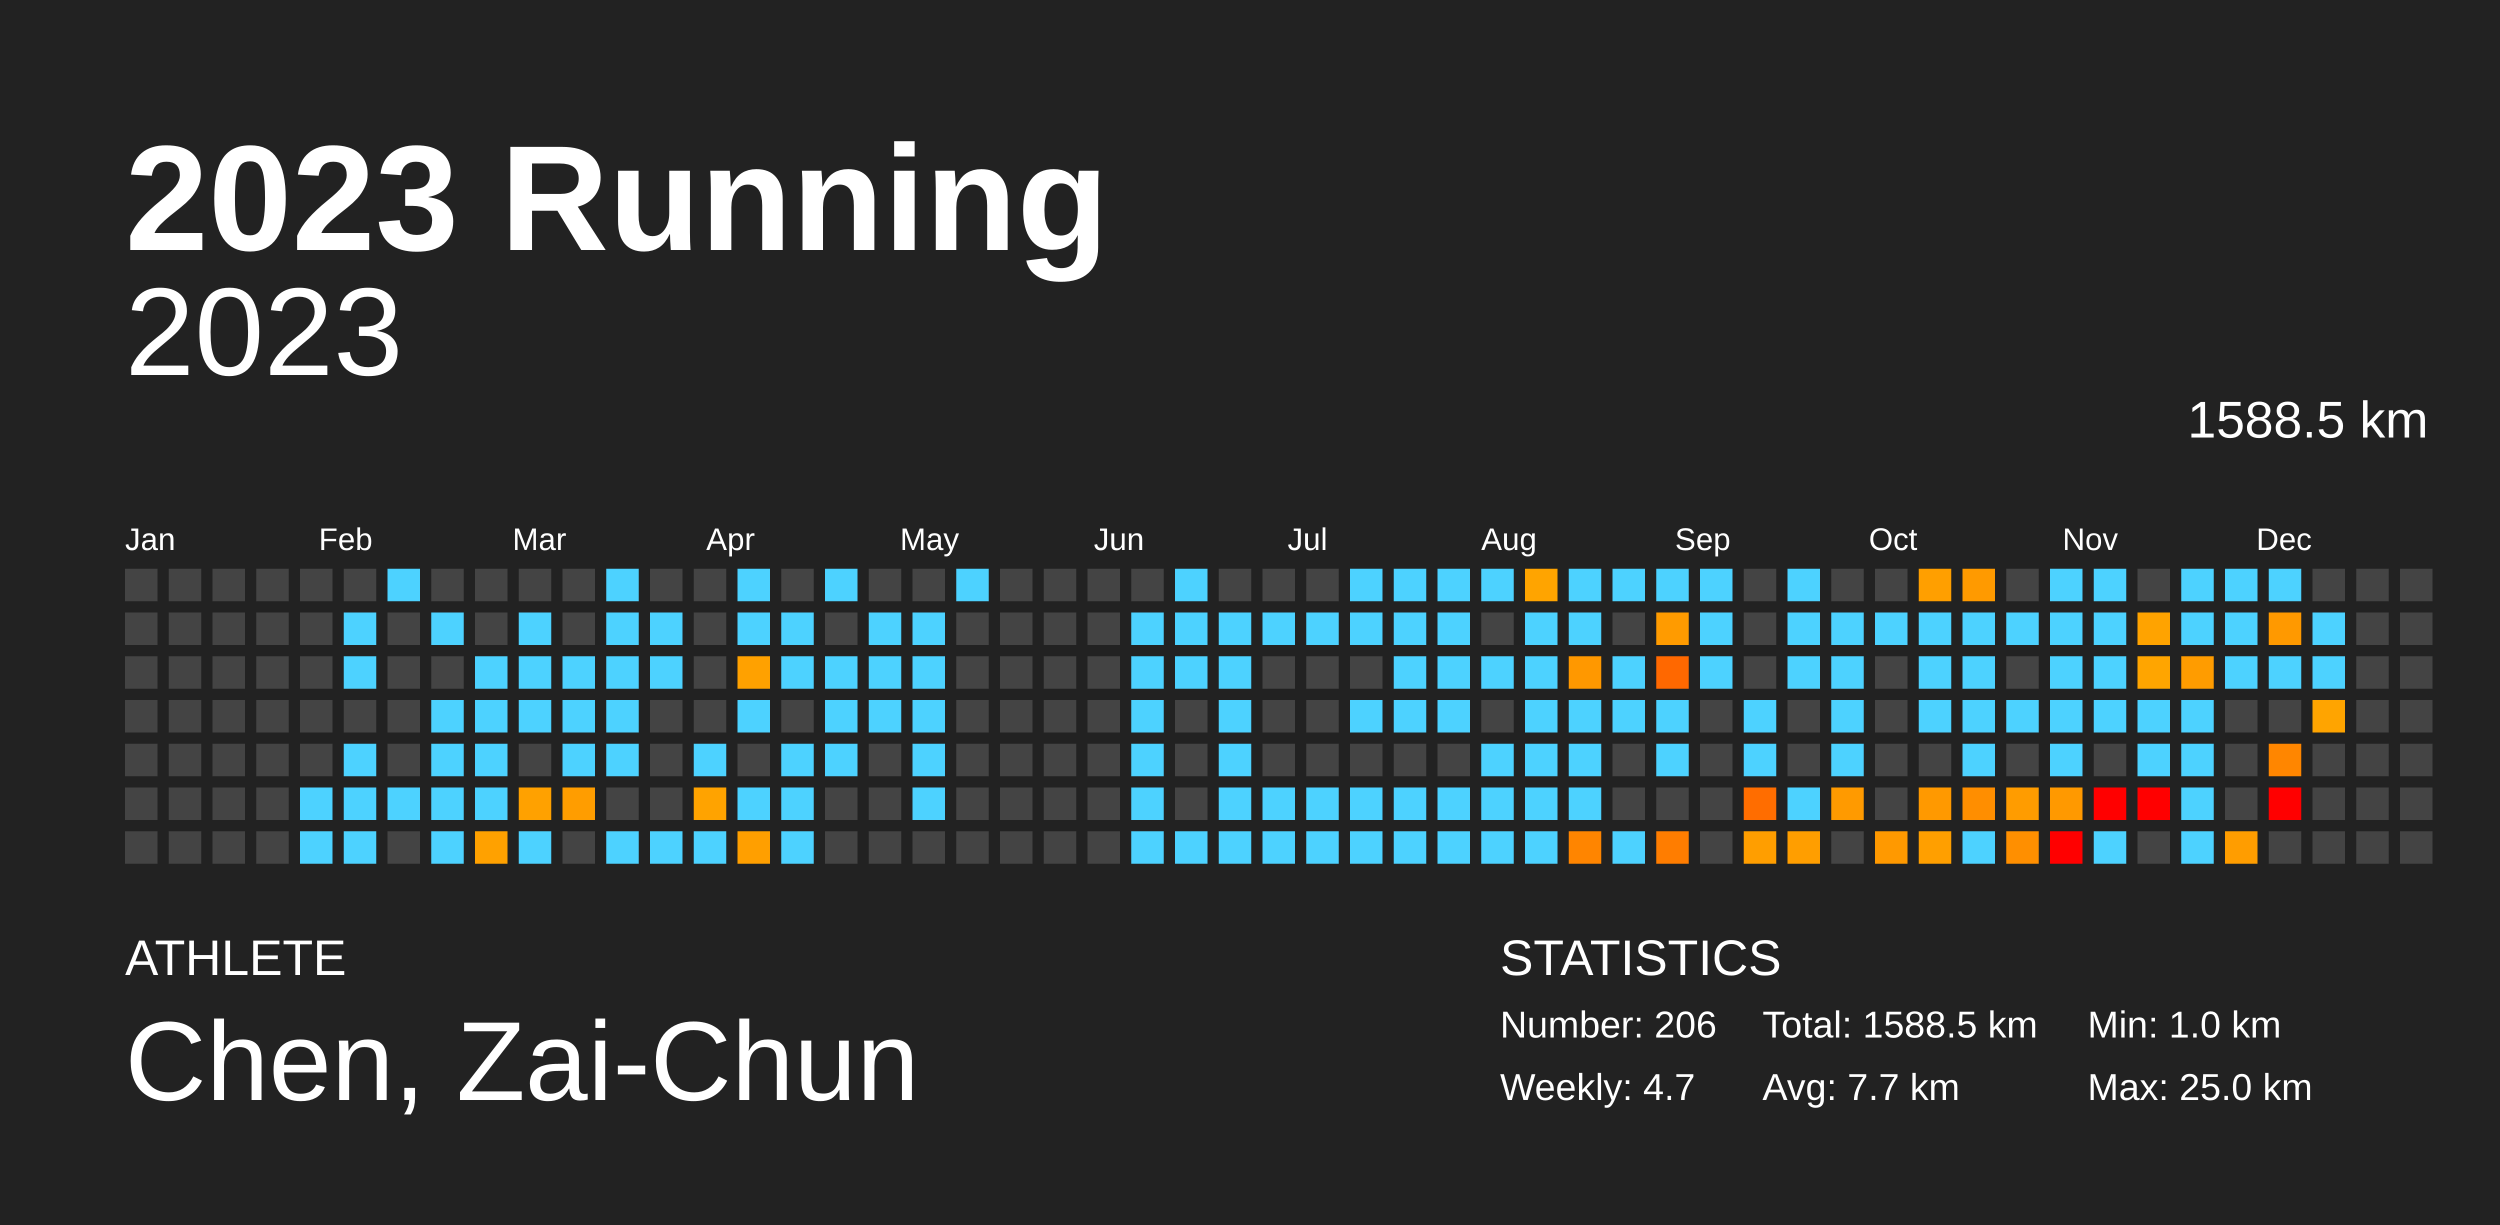
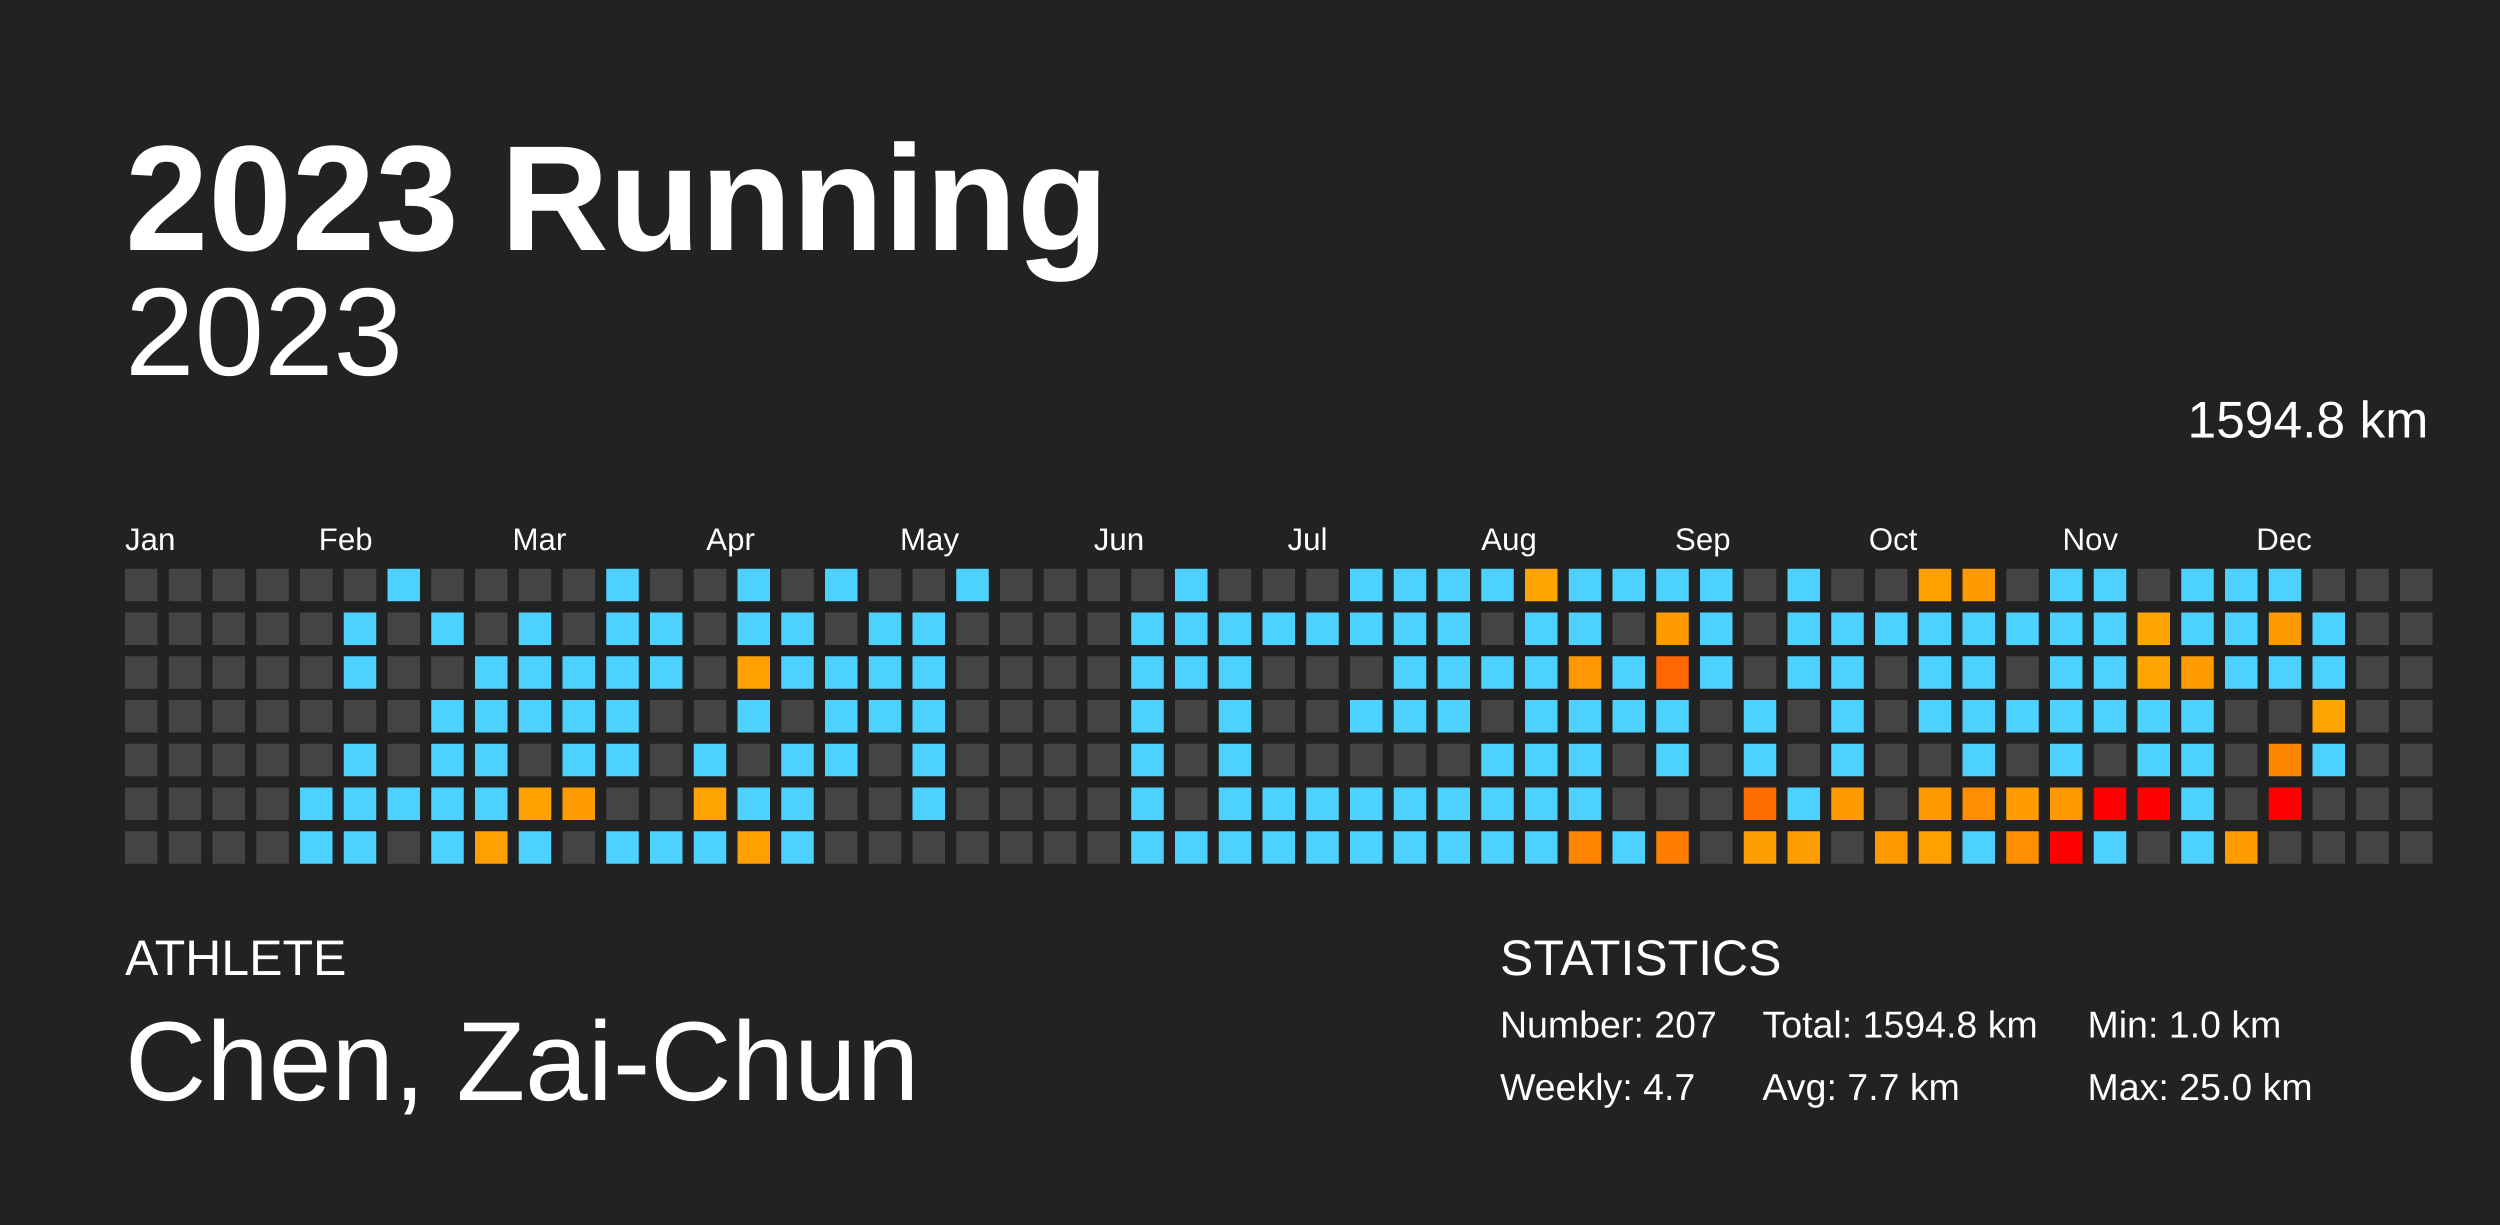
<svg xmlns="http://www.w3.org/2000/svg" baseProfile="full" height="98mm" version="1.1" viewBox="0,0,200,98" width="200mm">
  <defs />
  <rect fill="#222222" height="98" width="200" x="0" y="0" />
  <text fill="#FFFFFF" style="font-size:12px; font-family:Arial; font-weight:bold;" x="10" y="20">2023 Running</text>
  <text fill="#FFFFFF" style="font-size:4px; font-family:Arial" x="10" y="78">ATHLETE</text>
  <text fill="#FFFFFF" style="font-size:9px; font-family:Arial" x="10" y="88">Chen, Zai-Chun</text>
  <text fill="#FFFFFF" style="font-size:4px; font-family:Arial" x="120" y="78">STATISTICS</text>
-   <text fill="#FFFFFF" style="font-size:3px; font-family:Arial" x="120" y="83">Number: 206</text>
+   <text fill="#FFFFFF" style="font-size:3px; font-family:Arial" x="120" y="83">Number: 207</text>
  <text fill="#FFFFFF" style="font-size:3px; font-family:Arial" x="120" y="88">Weekly: 4.7</text>
-   <text fill="#FFFFFF" style="font-size:3px; font-family:Arial" x="141" y="83">Total: 1588.5 km</text>
+   <text fill="#FFFFFF" style="font-size:3px; font-family:Arial" x="141" y="83">Total: 1594.8 km</text>
  <text fill="#FFFFFF" style="font-size:3px; font-family:Arial" x="141" y="88">Avg: 7.7 km</text>
  <text fill="#FFFFFF" style="font-size:3px; font-family:Arial" x="167" y="83">Min: 1.0 km</text>
  <text fill="#FFFFFF" style="font-size:3px; font-family:Arial" x="167" y="88">Max: 25.0 km</text>
  <text alignment-baseline="hanging" fill="#FFFFFF" style="font-size:10.0px; font-family:Arial;" x="10" y="30">2023</text>
-   <text alignment-baseline="hanging" fill="#FFFFFF" style="font-size:4.125px; font-family:Arial;" x="175" y="35">1588.5 km</text>
+   <text alignment-baseline="hanging" fill="#FFFFFF" style="font-size:4.125px; font-family:Arial;" x="175" y="35">1594.8 km</text>
  <text fill="#FFFFFF" style="font-size:2.5px; font-family:Arial" x="10.0" y="44">Jan</text>
  <text fill="#FFFFFF" style="font-size:2.5px; font-family:Arial" x="25.5" y="44">Feb</text>
  <text fill="#FFFFFF" style="font-size:2.5px; font-family:Arial" x="41.0" y="44">Mar</text>
  <text fill="#FFFFFF" style="font-size:2.5px; font-family:Arial" x="56.5" y="44">Apr</text>
  <text fill="#FFFFFF" style="font-size:2.5px; font-family:Arial" x="72.0" y="44">May</text>
  <text fill="#FFFFFF" style="font-size:2.5px; font-family:Arial" x="87.5" y="44">Jun</text>
  <text fill="#FFFFFF" style="font-size:2.5px; font-family:Arial" x="103.0" y="44">Jul</text>
  <text fill="#FFFFFF" style="font-size:2.5px; font-family:Arial" x="118.5" y="44">Aug</text>
  <text fill="#FFFFFF" style="font-size:2.5px; font-family:Arial" x="134.0" y="44">Sep</text>
  <text fill="#FFFFFF" style="font-size:2.5px; font-family:Arial" x="149.5" y="44">Oct</text>
  <text fill="#FFFFFF" style="font-size:2.5px; font-family:Arial" x="165.0" y="44">Nov</text>
  <text fill="#FFFFFF" style="font-size:2.5px; font-family:Arial" x="180.5" y="44">Dec</text>
  <rect fill="#444444" height="2.6" width="2.6" x="10.0" y="45.5" />
  <rect fill="#444444" height="2.6" width="2.6" x="10.0" y="49.0" />
  <rect fill="#444444" height="2.6" width="2.6" x="10.0" y="52.5" />
  <rect fill="#444444" height="2.6" width="2.6" x="10.0" y="56.0" />
  <rect fill="#444444" height="2.6" width="2.6" x="10.0" y="59.5" />
  <rect fill="#444444" height="2.6" width="2.6" x="10.0" y="63.0" />
  <rect fill="#444444" height="2.6" width="2.6" x="10.0" y="66.5" />
  <rect fill="#444444" height="2.6" width="2.6" x="13.5" y="45.5" />
  <rect fill="#444444" height="2.6" width="2.6" x="13.5" y="49.0" />
  <rect fill="#444444" height="2.6" width="2.6" x="13.5" y="52.5" />
  <rect fill="#444444" height="2.6" width="2.6" x="13.5" y="56.0" />
  <rect fill="#444444" height="2.6" width="2.6" x="13.5" y="59.5" />
  <rect fill="#444444" height="2.6" width="2.6" x="13.5" y="63.0" />
  <rect fill="#444444" height="2.6" width="2.6" x="13.5" y="66.5" />
  <rect fill="#444444" height="2.6" width="2.6" x="17.0" y="45.5" />
  <rect fill="#444444" height="2.6" width="2.6" x="17.0" y="49.0" />
  <rect fill="#444444" height="2.6" width="2.6" x="17.0" y="52.5" />
  <rect fill="#444444" height="2.6" width="2.6" x="17.0" y="56.0" />
  <rect fill="#444444" height="2.6" width="2.6" x="17.0" y="59.5" />
  <rect fill="#444444" height="2.6" width="2.6" x="17.0" y="63.0" />
  <rect fill="#444444" height="2.6" width="2.6" x="17.0" y="66.5" />
  <rect fill="#444444" height="2.6" width="2.6" x="20.5" y="45.5" />
  <rect fill="#444444" height="2.6" width="2.6" x="20.5" y="49.0" />
  <rect fill="#444444" height="2.6" width="2.6" x="20.5" y="52.5" />
  <rect fill="#444444" height="2.6" width="2.6" x="20.5" y="56.0" />
  <rect fill="#444444" height="2.6" width="2.6" x="20.5" y="59.5" />
  <rect fill="#444444" height="2.6" width="2.6" x="20.5" y="63.0" />
  <rect fill="#444444" height="2.6" width="2.6" x="20.5" y="66.5" />
  <rect fill="#444444" height="2.6" width="2.6" x="24.0" y="45.5" />
  <rect fill="#444444" height="2.6" width="2.6" x="24.0" y="49.0" />
  <rect fill="#444444" height="2.6" width="2.6" x="24.0" y="52.5" />
  <rect fill="#444444" height="2.6" width="2.6" x="24.0" y="56.0" />
  <rect fill="#444444" height="2.6" width="2.6" x="24.0" y="59.5" />
  <rect fill="#4dd2ff" height="2.6" width="2.6" x="24.0" y="63.0" />
  <rect fill="#4dd2ff" height="2.6" width="2.6" x="24.0" y="66.5" />
  <rect fill="#444444" height="2.6" width="2.6" x="27.5" y="45.5" />
  <rect fill="#4dd2ff" height="2.6" width="2.6" x="27.5" y="49.0" />
  <rect fill="#4dd2ff" height="2.6" width="2.6" x="27.5" y="52.5" />
  <rect fill="#444444" height="2.6" width="2.6" x="27.5" y="56.0" />
  <rect fill="#4dd2ff" height="2.6" width="2.6" x="27.5" y="59.5" />
  <rect fill="#4dd2ff" height="2.6" width="2.6" x="27.5" y="63.0" />
  <rect fill="#4dd2ff" height="2.6" width="2.6" x="27.5" y="66.5" />
  <rect fill="#4dd2ff" height="2.6" width="2.6" x="31.0" y="45.5" />
  <rect fill="#444444" height="2.6" width="2.6" x="31.0" y="49.0" />
  <rect fill="#444444" height="2.6" width="2.6" x="31.0" y="52.5" />
  <rect fill="#444444" height="2.6" width="2.6" x="31.0" y="56.0" />
  <rect fill="#444444" height="2.6" width="2.6" x="31.0" y="59.5" />
  <rect fill="#4dd2ff" height="2.6" width="2.6" x="31.0" y="63.0" />
  <rect fill="#444444" height="2.6" width="2.6" x="31.0" y="66.5" />
  <rect fill="#444444" height="2.6" width="2.6" x="34.5" y="45.5" />
  <rect fill="#4dd2ff" height="2.6" width="2.6" x="34.5" y="49.0" />
  <rect fill="#444444" height="2.6" width="2.6" x="34.5" y="52.5" />
  <rect fill="#4dd2ff" height="2.6" width="2.6" x="34.5" y="56.0" />
  <rect fill="#4dd2ff" height="2.6" width="2.6" x="34.5" y="59.5" />
  <rect fill="#4dd2ff" height="2.6" width="2.6" x="34.5" y="63.0" />
  <rect fill="#4dd2ff" height="2.6" width="2.6" x="34.5" y="66.5" />
  <rect fill="#444444" height="2.6" width="2.6" x="38.0" y="45.5" />
  <rect fill="#444444" height="2.6" width="2.6" x="38.0" y="49.0" />
  <rect fill="#4dd2ff" height="2.6" width="2.6" x="38.0" y="52.5" />
  <rect fill="#4dd2ff" height="2.6" width="2.6" x="38.0" y="56.0" />
  <rect fill="#4dd2ff" height="2.6" width="2.6" x="38.0" y="59.5" />
  <rect fill="#4dd2ff" height="2.6" width="2.6" x="38.0" y="63.0" />
  <rect fill="#ffa100" height="2.6" width="2.6" x="38.0" y="66.5" />
  <rect fill="#444444" height="2.6" width="2.6" x="41.5" y="45.5" />
  <rect fill="#4dd2ff" height="2.6" width="2.6" x="41.5" y="49.0" />
  <rect fill="#4dd2ff" height="2.6" width="2.6" x="41.5" y="52.5" />
  <rect fill="#4dd2ff" height="2.6" width="2.6" x="41.5" y="56.0" />
  <rect fill="#444444" height="2.6" width="2.6" x="41.5" y="59.5" />
  <rect fill="#ffa100" height="2.6" width="2.6" x="41.5" y="63.0" />
  <rect fill="#4dd2ff" height="2.6" width="2.6" x="41.5" y="66.5" />
  <rect fill="#444444" height="2.6" width="2.6" x="45.0" y="45.5" />
  <rect fill="#444444" height="2.6" width="2.6" x="45.0" y="49.0" />
  <rect fill="#4dd2ff" height="2.6" width="2.6" x="45.0" y="52.5" />
  <rect fill="#4dd2ff" height="2.6" width="2.6" x="45.0" y="56.0" />
  <rect fill="#4dd2ff" height="2.6" width="2.6" x="45.0" y="59.5" />
  <rect fill="#ff9d00" height="2.6" width="2.6" x="45.0" y="63.0" />
  <rect fill="#444444" height="2.6" width="2.6" x="45.0" y="66.5" />
  <rect fill="#4dd2ff" height="2.6" width="2.6" x="48.5" y="45.5" />
  <rect fill="#4dd2ff" height="2.6" width="2.6" x="48.5" y="49.0" />
  <rect fill="#4dd2ff" height="2.6" width="2.6" x="48.5" y="52.5" />
  <rect fill="#4dd2ff" height="2.6" width="2.6" x="48.5" y="56.0" />
  <rect fill="#4dd2ff" height="2.6" width="2.6" x="48.5" y="59.5" />
  <rect fill="#444444" height="2.6" width="2.6" x="48.5" y="63.0" />
  <rect fill="#4dd2ff" height="2.6" width="2.6" x="48.5" y="66.5" />
  <rect fill="#444444" height="2.6" width="2.6" x="52.0" y="45.5" />
  <rect fill="#4dd2ff" height="2.6" width="2.6" x="52.0" y="49.0" />
  <rect fill="#4dd2ff" height="2.6" width="2.6" x="52.0" y="52.5" />
  <rect fill="#444444" height="2.6" width="2.6" x="52.0" y="56.0" />
  <rect fill="#444444" height="2.6" width="2.6" x="52.0" y="59.5" />
  <rect fill="#444444" height="2.6" width="2.6" x="52.0" y="63.0" />
  <rect fill="#4dd2ff" height="2.6" width="2.6" x="52.0" y="66.5" />
  <rect fill="#444444" height="2.6" width="2.6" x="55.5" y="45.5" />
  <rect fill="#444444" height="2.6" width="2.6" x="55.5" y="49.0" />
  <rect fill="#444444" height="2.6" width="2.6" x="55.5" y="52.5" />
  <rect fill="#444444" height="2.6" width="2.6" x="55.5" y="56.0" />
  <rect fill="#4dd2ff" height="2.6" width="2.6" x="55.5" y="59.5" />
  <rect fill="#ffa300" height="2.6" width="2.6" x="55.5" y="63.0" />
  <rect fill="#4dd2ff" height="2.6" width="2.6" x="55.5" y="66.5" />
  <rect fill="#4dd2ff" height="2.6" width="2.6" x="59.0" y="45.5" />
  <rect fill="#4dd2ff" height="2.6" width="2.6" x="59.0" y="49.0" />
  <rect fill="#ffa100" height="2.6" width="2.6" x="59.0" y="52.5" />
  <rect fill="#4dd2ff" height="2.6" width="2.6" x="59.0" y="56.0" />
  <rect fill="#444444" height="2.6" width="2.6" x="59.0" y="59.5" />
  <rect fill="#4dd2ff" height="2.6" width="2.6" x="59.0" y="63.0" />
  <rect fill="#ff9f00" height="2.6" width="2.6" x="59.0" y="66.5" />
  <rect fill="#444444" height="2.6" width="2.6" x="62.5" y="45.5" />
  <rect fill="#4dd2ff" height="2.6" width="2.6" x="62.5" y="49.0" />
  <rect fill="#4dd2ff" height="2.6" width="2.6" x="62.5" y="52.5" />
  <rect fill="#444444" height="2.6" width="2.6" x="62.5" y="56.0" />
  <rect fill="#4dd2ff" height="2.6" width="2.6" x="62.5" y="59.5" />
  <rect fill="#4dd2ff" height="2.6" width="2.6" x="62.5" y="63.0" />
  <rect fill="#4dd2ff" height="2.6" width="2.6" x="62.5" y="66.5" />
  <rect fill="#4dd2ff" height="2.6" width="2.6" x="66.0" y="45.5" />
  <rect fill="#444444" height="2.6" width="2.6" x="66.0" y="49.0" />
  <rect fill="#4dd2ff" height="2.6" width="2.6" x="66.0" y="52.5" />
  <rect fill="#4dd2ff" height="2.6" width="2.6" x="66.0" y="56.0" />
  <rect fill="#4dd2ff" height="2.6" width="2.6" x="66.0" y="59.5" />
  <rect fill="#444444" height="2.6" width="2.6" x="66.0" y="63.0" />
  <rect fill="#444444" height="2.6" width="2.6" x="66.0" y="66.5" />
  <rect fill="#444444" height="2.6" width="2.6" x="69.5" y="45.5" />
  <rect fill="#4dd2ff" height="2.6" width="2.6" x="69.5" y="49.0" />
  <rect fill="#4dd2ff" height="2.6" width="2.6" x="69.5" y="52.5" />
  <rect fill="#4dd2ff" height="2.6" width="2.6" x="69.5" y="56.0" />
  <rect fill="#444444" height="2.6" width="2.6" x="69.5" y="59.5" />
  <rect fill="#444444" height="2.6" width="2.6" x="69.5" y="63.0" />
  <rect fill="#444444" height="2.6" width="2.6" x="69.5" y="66.5" />
  <rect fill="#444444" height="2.6" width="2.6" x="73.0" y="45.5" />
  <rect fill="#4dd2ff" height="2.6" width="2.6" x="73.0" y="49.0" />
  <rect fill="#4dd2ff" height="2.6" width="2.6" x="73.0" y="52.5" />
  <rect fill="#4dd2ff" height="2.6" width="2.6" x="73.0" y="56.0" />
  <rect fill="#4dd2ff" height="2.6" width="2.6" x="73.0" y="59.5" />
  <rect fill="#4dd2ff" height="2.6" width="2.6" x="73.0" y="63.0" />
  <rect fill="#444444" height="2.6" width="2.6" x="73.0" y="66.5" />
  <rect fill="#4dd2ff" height="2.6" width="2.6" x="76.5" y="45.5" />
  <rect fill="#444444" height="2.6" width="2.6" x="76.5" y="49.0" />
  <rect fill="#444444" height="2.6" width="2.6" x="76.5" y="52.5" />
  <rect fill="#444444" height="2.6" width="2.6" x="76.5" y="56.0" />
  <rect fill="#444444" height="2.6" width="2.6" x="76.5" y="59.5" />
  <rect fill="#444444" height="2.6" width="2.6" x="76.5" y="63.0" />
  <rect fill="#444444" height="2.6" width="2.6" x="76.5" y="66.5" />
  <rect fill="#444444" height="2.6" width="2.6" x="80.0" y="45.5" />
  <rect fill="#444444" height="2.6" width="2.6" x="80.0" y="49.0" />
  <rect fill="#444444" height="2.6" width="2.6" x="80.0" y="52.5" />
  <rect fill="#444444" height="2.6" width="2.6" x="80.0" y="56.0" />
  <rect fill="#444444" height="2.6" width="2.6" x="80.0" y="59.5" />
  <rect fill="#444444" height="2.6" width="2.6" x="80.0" y="63.0" />
  <rect fill="#444444" height="2.6" width="2.6" x="80.0" y="66.5" />
  <rect fill="#444444" height="2.6" width="2.6" x="83.5" y="45.5" />
  <rect fill="#444444" height="2.6" width="2.6" x="83.5" y="49.0" />
  <rect fill="#444444" height="2.6" width="2.6" x="83.5" y="52.5" />
  <rect fill="#444444" height="2.6" width="2.6" x="83.5" y="56.0" />
  <rect fill="#444444" height="2.6" width="2.6" x="83.5" y="59.5" />
  <rect fill="#444444" height="2.6" width="2.6" x="83.5" y="63.0" />
  <rect fill="#444444" height="2.6" width="2.6" x="83.5" y="66.5" />
  <rect fill="#444444" height="2.6" width="2.6" x="87.0" y="45.5" />
  <rect fill="#444444" height="2.6" width="2.6" x="87.0" y="49.0" />
  <rect fill="#444444" height="2.6" width="2.6" x="87.0" y="52.5" />
  <rect fill="#444444" height="2.6" width="2.6" x="87.0" y="56.0" />
  <rect fill="#444444" height="2.6" width="2.6" x="87.0" y="59.5" />
  <rect fill="#444444" height="2.6" width="2.6" x="87.0" y="63.0" />
  <rect fill="#444444" height="2.6" width="2.6" x="87.0" y="66.5" />
  <rect fill="#444444" height="2.6" width="2.6" x="90.5" y="45.5" />
  <rect fill="#4dd2ff" height="2.6" width="2.6" x="90.5" y="49.0" />
  <rect fill="#4dd2ff" height="2.6" width="2.6" x="90.5" y="52.5" />
  <rect fill="#4dd2ff" height="2.6" width="2.6" x="90.5" y="56.0" />
  <rect fill="#4dd2ff" height="2.6" width="2.6" x="90.5" y="59.5" />
  <rect fill="#4dd2ff" height="2.6" width="2.6" x="90.5" y="63.0" />
  <rect fill="#4dd2ff" height="2.6" width="2.6" x="90.5" y="66.5" />
  <rect fill="#4dd2ff" height="2.6" width="2.6" x="94.0" y="45.5" />
  <rect fill="#4dd2ff" height="2.6" width="2.6" x="94.0" y="49.0" />
  <rect fill="#4dd2ff" height="2.6" width="2.6" x="94.0" y="52.5" />
  <rect fill="#444444" height="2.6" width="2.6" x="94.0" y="56.0" />
  <rect fill="#444444" height="2.6" width="2.6" x="94.0" y="59.5" />
  <rect fill="#444444" height="2.6" width="2.6" x="94.0" y="63.0" />
  <rect fill="#4dd2ff" height="2.6" width="2.6" x="94.0" y="66.5" />
  <rect fill="#444444" height="2.6" width="2.6" x="97.5" y="45.5" />
  <rect fill="#4dd2ff" height="2.6" width="2.6" x="97.5" y="49.0" />
  <rect fill="#4dd2ff" height="2.6" width="2.6" x="97.5" y="52.5" />
  <rect fill="#4dd2ff" height="2.6" width="2.6" x="97.5" y="56.0" />
  <rect fill="#4dd2ff" height="2.6" width="2.6" x="97.5" y="59.5" />
  <rect fill="#4dd2ff" height="2.6" width="2.6" x="97.5" y="63.0" />
  <rect fill="#4dd2ff" height="2.6" width="2.6" x="97.5" y="66.5" />
  <rect fill="#444444" height="2.6" width="2.6" x="101.0" y="45.5" />
  <rect fill="#4dd2ff" height="2.6" width="2.6" x="101.0" y="49.0" />
  <rect fill="#444444" height="2.6" width="2.6" x="101.0" y="52.5" />
  <rect fill="#444444" height="2.6" width="2.6" x="101.0" y="56.0" />
  <rect fill="#444444" height="2.6" width="2.6" x="101.0" y="59.5" />
  <rect fill="#4dd2ff" height="2.6" width="2.6" x="101.0" y="63.0" />
  <rect fill="#4dd2ff" height="2.6" width="2.6" x="101.0" y="66.5" />
  <rect fill="#444444" height="2.6" width="2.6" x="104.5" y="45.5" />
  <rect fill="#4dd2ff" height="2.6" width="2.6" x="104.5" y="49.0" />
  <rect fill="#444444" height="2.6" width="2.6" x="104.5" y="52.5" />
  <rect fill="#444444" height="2.6" width="2.6" x="104.5" y="56.0" />
  <rect fill="#444444" height="2.6" width="2.6" x="104.5" y="59.5" />
  <rect fill="#4dd2ff" height="2.6" width="2.6" x="104.5" y="63.0" />
  <rect fill="#4dd2ff" height="2.6" width="2.6" x="104.5" y="66.5" />
  <rect fill="#4dd2ff" height="2.6" width="2.6" x="108.0" y="45.5" />
  <rect fill="#4dd2ff" height="2.6" width="2.6" x="108.0" y="49.0" />
  <rect fill="#444444" height="2.6" width="2.6" x="108.0" y="52.5" />
  <rect fill="#4dd2ff" height="2.6" width="2.6" x="108.0" y="56.0" />
  <rect fill="#444444" height="2.6" width="2.6" x="108.0" y="59.5" />
  <rect fill="#4dd2ff" height="2.6" width="2.6" x="108.0" y="63.0" />
  <rect fill="#4dd2ff" height="2.6" width="2.6" x="108.0" y="66.5" />
  <rect fill="#4dd2ff" height="2.6" width="2.6" x="111.5" y="45.5" />
  <rect fill="#4dd2ff" height="2.6" width="2.6" x="111.5" y="49.0" />
  <rect fill="#4dd2ff" height="2.6" width="2.6" x="111.5" y="52.5" />
  <rect fill="#4dd2ff" height="2.6" width="2.6" x="111.5" y="56.0" />
  <rect fill="#444444" height="2.6" width="2.6" x="111.5" y="59.5" />
  <rect fill="#4dd2ff" height="2.6" width="2.6" x="111.5" y="63.0" />
  <rect fill="#4dd2ff" height="2.6" width="2.6" x="111.5" y="66.5" />
  <rect fill="#4dd2ff" height="2.6" width="2.6" x="115.0" y="45.5" />
  <rect fill="#4dd2ff" height="2.6" width="2.6" x="115.0" y="49.0" />
  <rect fill="#4dd2ff" height="2.6" width="2.6" x="115.0" y="52.5" />
  <rect fill="#4dd2ff" height="2.6" width="2.6" x="115.0" y="56.0" />
  <rect fill="#444444" height="2.6" width="2.6" x="115.0" y="59.5" />
  <rect fill="#4dd2ff" height="2.6" width="2.6" x="115.0" y="63.0" />
  <rect fill="#4dd2ff" height="2.6" width="2.6" x="115.0" y="66.5" />
  <rect fill="#4dd2ff" height="2.6" width="2.6" x="118.5" y="45.5" />
  <rect fill="#444444" height="2.6" width="2.6" x="118.5" y="49.0" />
  <rect fill="#4dd2ff" height="2.6" width="2.6" x="118.5" y="52.5" />
  <rect fill="#444444" height="2.6" width="2.6" x="118.5" y="56.0" />
  <rect fill="#4dd2ff" height="2.6" width="2.6" x="118.5" y="59.5" />
  <rect fill="#4dd2ff" height="2.6" width="2.6" x="118.5" y="63.0" />
  <rect fill="#4dd2ff" height="2.6" width="2.6" x="118.5" y="66.5" />
  <rect fill="#ffa400" height="2.6" width="2.6" x="122.0" y="45.5" />
  <rect fill="#4dd2ff" height="2.6" width="2.6" x="122.0" y="49.0" />
  <rect fill="#4dd2ff" height="2.6" width="2.6" x="122.0" y="52.5" />
  <rect fill="#4dd2ff" height="2.6" width="2.6" x="122.0" y="56.0" />
  <rect fill="#4dd2ff" height="2.6" width="2.6" x="122.0" y="59.5" />
  <rect fill="#4dd2ff" height="2.6" width="2.6" x="122.0" y="63.0" />
  <rect fill="#4dd2ff" height="2.6" width="2.6" x="122.0" y="66.5" />
  <rect fill="#4dd2ff" height="2.6" width="2.6" x="125.5" y="45.5" />
  <rect fill="#4dd2ff" height="2.6" width="2.6" x="125.5" y="49.0" />
  <rect fill="#ff9800" height="2.6" width="2.6" x="125.5" y="52.5" />
  <rect fill="#4dd2ff" height="2.6" width="2.6" x="125.5" y="56.0" />
  <rect fill="#4dd2ff" height="2.6" width="2.6" x="125.5" y="59.5" />
  <rect fill="#4dd2ff" height="2.6" width="2.6" x="125.5" y="63.0" />
  <rect fill="#ff8500" height="2.6" width="2.6" x="125.5" y="66.5" />
  <rect fill="#4dd2ff" height="2.6" width="2.6" x="129.0" y="45.5" />
  <rect fill="#444444" height="2.6" width="2.6" x="129.0" y="49.0" />
  <rect fill="#4dd2ff" height="2.6" width="2.6" x="129.0" y="52.5" />
  <rect fill="#4dd2ff" height="2.6" width="2.6" x="129.0" y="56.0" />
  <rect fill="#444444" height="2.6" width="2.6" x="129.0" y="59.5" />
  <rect fill="#444444" height="2.6" width="2.6" x="129.0" y="63.0" />
  <rect fill="#4dd2ff" height="2.6" width="2.6" x="129.0" y="66.5" />
  <rect fill="#4dd2ff" height="2.6" width="2.6" x="132.5" y="45.5" />
  <rect fill="#ff9b00" height="2.6" width="2.6" x="132.5" y="49.0" />
  <rect fill="#ff6800" height="2.6" width="2.6" x="132.5" y="52.5" />
  <rect fill="#4dd2ff" height="2.6" width="2.6" x="132.5" y="56.0" />
  <rect fill="#4dd2ff" height="2.6" width="2.6" x="132.5" y="59.5" />
  <rect fill="#444444" height="2.6" width="2.6" x="132.5" y="63.0" />
  <rect fill="#ff7d00" height="2.6" width="2.6" x="132.5" y="66.5" />
  <rect fill="#4dd2ff" height="2.6" width="2.6" x="136.0" y="45.5" />
  <rect fill="#4dd2ff" height="2.6" width="2.6" x="136.0" y="49.0" />
  <rect fill="#4dd2ff" height="2.6" width="2.6" x="136.0" y="52.5" />
  <rect fill="#444444" height="2.6" width="2.6" x="136.0" y="56.0" />
  <rect fill="#444444" height="2.6" width="2.6" x="136.0" y="59.5" />
  <rect fill="#444444" height="2.6" width="2.6" x="136.0" y="63.0" />
  <rect fill="#444444" height="2.6" width="2.6" x="136.0" y="66.5" />
  <rect fill="#444444" height="2.6" width="2.6" x="139.5" y="45.5" />
  <rect fill="#444444" height="2.6" width="2.6" x="139.5" y="49.0" />
  <rect fill="#444444" height="2.6" width="2.6" x="139.5" y="52.5" />
  <rect fill="#4dd2ff" height="2.6" width="2.6" x="139.5" y="56.0" />
  <rect fill="#4dd2ff" height="2.6" width="2.6" x="139.5" y="59.5" />
  <rect fill="#ff6d00" height="2.6" width="2.6" x="139.5" y="63.0" />
  <rect fill="#ff9e00" height="2.6" width="2.6" x="139.5" y="66.5" />
  <rect fill="#4dd2ff" height="2.6" width="2.6" x="143.0" y="45.5" />
  <rect fill="#4dd2ff" height="2.6" width="2.6" x="143.0" y="49.0" />
  <rect fill="#4dd2ff" height="2.6" width="2.6" x="143.0" y="52.5" />
  <rect fill="#444444" height="2.6" width="2.6" x="143.0" y="56.0" />
  <rect fill="#444444" height="2.6" width="2.6" x="143.0" y="59.5" />
  <rect fill="#4dd2ff" height="2.6" width="2.6" x="143.0" y="63.0" />
  <rect fill="#ff9e00" height="2.6" width="2.6" x="143.0" y="66.5" />
  <rect fill="#444444" height="2.6" width="2.6" x="146.5" y="45.5" />
  <rect fill="#4dd2ff" height="2.6" width="2.6" x="146.5" y="49.0" />
  <rect fill="#4dd2ff" height="2.6" width="2.6" x="146.5" y="52.5" />
  <rect fill="#4dd2ff" height="2.6" width="2.6" x="146.5" y="56.0" />
  <rect fill="#4dd2ff" height="2.6" width="2.6" x="146.5" y="59.5" />
  <rect fill="#ff9a00" height="2.6" width="2.6" x="146.5" y="63.0" />
  <rect fill="#444444" height="2.6" width="2.6" x="146.5" y="66.5" />
  <rect fill="#444444" height="2.6" width="2.6" x="150.0" y="45.5" />
  <rect fill="#4dd2ff" height="2.6" width="2.6" x="150.0" y="49.0" />
  <rect fill="#444444" height="2.6" width="2.6" x="150.0" y="52.5" />
  <rect fill="#444444" height="2.6" width="2.6" x="150.0" y="56.0" />
  <rect fill="#444444" height="2.6" width="2.6" x="150.0" y="59.5" />
  <rect fill="#444444" height="2.6" width="2.6" x="150.0" y="63.0" />
  <rect fill="#ff9900" height="2.6" width="2.6" x="150.0" y="66.5" />
  <rect fill="#ff9f00" height="2.6" width="2.6" x="153.5" y="45.5" />
  <rect fill="#4dd2ff" height="2.6" width="2.6" x="153.5" y="49.0" />
  <rect fill="#4dd2ff" height="2.6" width="2.6" x="153.5" y="52.5" />
  <rect fill="#4dd2ff" height="2.6" width="2.6" x="153.5" y="56.0" />
  <rect fill="#444444" height="2.6" width="2.6" x="153.5" y="59.5" />
  <rect fill="#ff9900" height="2.6" width="2.6" x="153.5" y="63.0" />
  <rect fill="#ff9f00" height="2.6" width="2.6" x="153.5" y="66.5" />
  <rect fill="#ff9a00" height="2.6" width="2.6" x="157.0" y="45.5" />
  <rect fill="#4dd2ff" height="2.6" width="2.6" x="157.0" y="49.0" />
  <rect fill="#4dd2ff" height="2.6" width="2.6" x="157.0" y="52.5" />
  <rect fill="#4dd2ff" height="2.6" width="2.6" x="157.0" y="56.0" />
  <rect fill="#4dd2ff" height="2.6" width="2.6" x="157.0" y="59.5" />
  <rect fill="#ff8e00" height="2.6" width="2.6" x="157.0" y="63.0" />
  <rect fill="#4dd2ff" height="2.6" width="2.6" x="157.0" y="66.5" />
  <rect fill="#444444" height="2.6" width="2.6" x="160.5" y="45.5" />
  <rect fill="#4dd2ff" height="2.6" width="2.6" x="160.5" y="49.0" />
  <rect fill="#444444" height="2.6" width="2.6" x="160.5" y="52.5" />
  <rect fill="#4dd2ff" height="2.6" width="2.6" x="160.5" y="56.0" />
  <rect fill="#444444" height="2.6" width="2.6" x="160.5" y="59.5" />
  <rect fill="#ff9c00" height="2.6" width="2.6" x="160.5" y="63.0" />
  <rect fill="#ff8f00" height="2.6" width="2.6" x="160.5" y="66.5" />
  <rect fill="#4dd2ff" height="2.6" width="2.6" x="164.0" y="45.5" />
  <rect fill="#4dd2ff" height="2.6" width="2.6" x="164.0" y="49.0" />
  <rect fill="#4dd2ff" height="2.6" width="2.6" x="164.0" y="52.5" />
  <rect fill="#4dd2ff" height="2.6" width="2.6" x="164.0" y="56.0" />
  <rect fill="#4dd2ff" height="2.6" width="2.6" x="164.0" y="59.5" />
  <rect fill="#ff9900" height="2.6" width="2.6" x="164.0" y="63.0" />
  <rect fill="red" height="2.6" width="2.6" x="164.0" y="66.5" />
  <rect fill="#4dd2ff" height="2.6" width="2.6" x="167.5" y="45.5" />
  <rect fill="#4dd2ff" height="2.6" width="2.6" x="167.5" y="49.0" />
  <rect fill="#4dd2ff" height="2.6" width="2.6" x="167.5" y="52.5" />
  <rect fill="#4dd2ff" height="2.6" width="2.6" x="167.5" y="56.0" />
  <rect fill="#444444" height="2.6" width="2.6" x="167.5" y="59.5" />
  <rect fill="red" height="2.6" width="2.6" x="167.5" y="63.0" />
  <rect fill="#4dd2ff" height="2.6" width="2.6" x="167.5" y="66.5" />
  <rect fill="#444444" height="2.6" width="2.6" x="171.0" y="45.5" />
  <rect fill="#ffa300" height="2.6" width="2.6" x="171.0" y="49.0" />
  <rect fill="#ffa500" height="2.6" width="2.6" x="171.0" y="52.5" />
  <rect fill="#4dd2ff" height="2.6" width="2.6" x="171.0" y="56.0" />
  <rect fill="#4dd2ff" height="2.6" width="2.6" x="171.0" y="59.5" />
  <rect fill="red" height="2.6" width="2.6" x="171.0" y="63.0" />
  <rect fill="#444444" height="2.6" width="2.6" x="171.0" y="66.5" />
  <rect fill="#4dd2ff" height="2.6" width="2.6" x="174.5" y="45.5" />
  <rect fill="#4dd2ff" height="2.6" width="2.6" x="174.5" y="49.0" />
  <rect fill="#ff9c00" height="2.6" width="2.6" x="174.5" y="52.5" />
  <rect fill="#4dd2ff" height="2.6" width="2.6" x="174.5" y="56.0" />
  <rect fill="#4dd2ff" height="2.6" width="2.6" x="174.5" y="59.5" />
  <rect fill="#4dd2ff" height="2.6" width="2.6" x="174.5" y="63.0" />
  <rect fill="#4dd2ff" height="2.6" width="2.6" x="174.5" y="66.5" />
  <rect fill="#4dd2ff" height="2.6" width="2.6" x="178.0" y="45.5" />
  <rect fill="#4dd2ff" height="2.6" width="2.6" x="178.0" y="49.0" />
  <rect fill="#4dd2ff" height="2.6" width="2.6" x="178.0" y="52.5" />
  <rect fill="#444444" height="2.6" width="2.6" x="178.0" y="56.0" />
  <rect fill="#444444" height="2.6" width="2.6" x="178.0" y="59.5" />
  <rect fill="#444444" height="2.6" width="2.6" x="178.0" y="63.0" />
  <rect fill="#ff9d00" height="2.6" width="2.6" x="178.0" y="66.5" />
  <rect fill="#4dd2ff" height="2.6" width="2.6" x="181.5" y="45.5" />
  <rect fill="#ff9900" height="2.6" width="2.6" x="181.5" y="49.0" />
  <rect fill="#4dd2ff" height="2.6" width="2.6" x="181.5" y="52.5" />
  <rect fill="#444444" height="2.6" width="2.6" x="181.5" y="56.0" />
  <rect fill="#ff8600" height="2.6" width="2.6" x="181.5" y="59.5" />
  <rect fill="red" height="2.6" width="2.6" x="181.5" y="63.0" />
  <rect fill="#444444" height="2.6" width="2.6" x="181.5" y="66.5" />
  <rect fill="#444444" height="2.6" width="2.6" x="185.0" y="45.5" />
  <rect fill="#4dd2ff" height="2.6" width="2.6" x="185.0" y="49.0" />
  <rect fill="#4dd2ff" height="2.6" width="2.6" x="185.0" y="52.5" />
  <rect fill="#ffa400" height="2.6" width="2.6" x="185.0" y="56.0" />
-   <rect fill="#444444" height="2.6" width="2.6" x="185.0" y="59.5" />
+   <rect fill="#4dd2ff" height="2.6" width="2.6" x="185.0" y="59.5" />
  <rect fill="#444444" height="2.6" width="2.6" x="185.0" y="63.0" />
  <rect fill="#444444" height="2.6" width="2.6" x="185.0" y="66.5" />
  <rect fill="#444444" height="2.6" width="2.6" x="188.5" y="45.5" />
  <rect fill="#444444" height="2.6" width="2.6" x="188.5" y="49.0" />
  <rect fill="#444444" height="2.6" width="2.6" x="188.5" y="52.5" />
  <rect fill="#444444" height="2.6" width="2.6" x="188.5" y="56.0" />
  <rect fill="#444444" height="2.6" width="2.6" x="188.5" y="59.5" />
  <rect fill="#444444" height="2.6" width="2.6" x="188.5" y="63.0" />
  <rect fill="#444444" height="2.6" width="2.6" x="188.5" y="66.5" />
  <rect fill="#444444" height="2.6" width="2.6" x="192.0" y="45.5" />
  <rect fill="#444444" height="2.6" width="2.6" x="192.0" y="49.0" />
  <rect fill="#444444" height="2.6" width="2.6" x="192.0" y="52.5" />
  <rect fill="#444444" height="2.6" width="2.6" x="192.0" y="56.0" />
  <rect fill="#444444" height="2.6" width="2.6" x="192.0" y="59.5" />
  <rect fill="#444444" height="2.6" width="2.6" x="192.0" y="63.0" />
  <rect fill="#444444" height="2.6" width="2.6" x="192.0" y="66.5" />
</svg>
